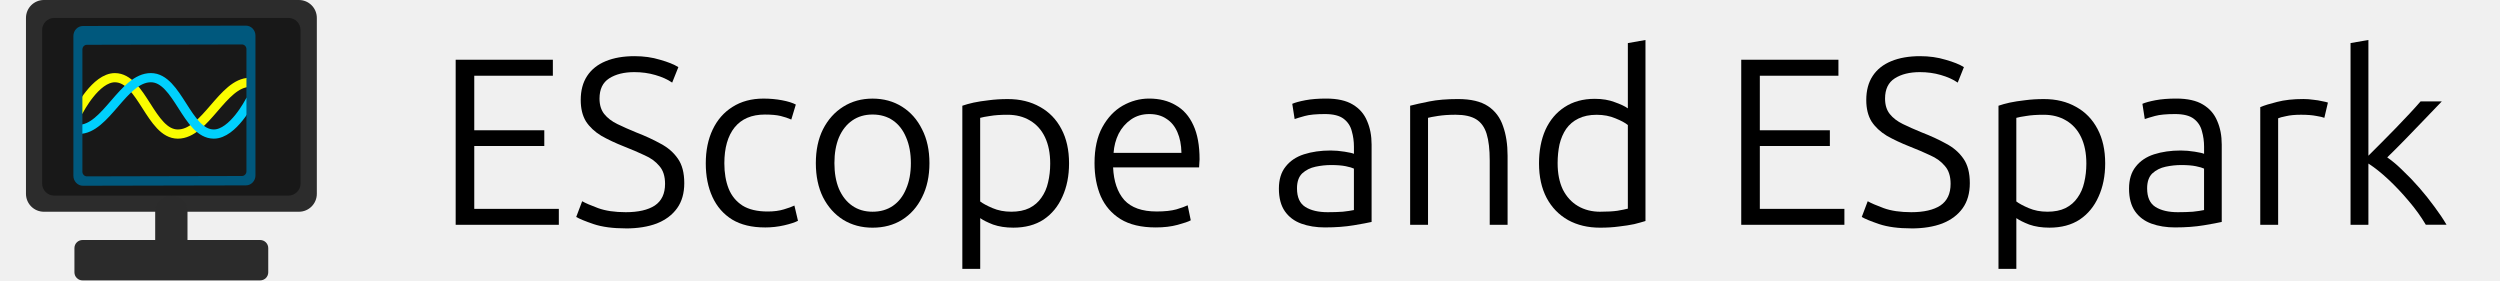
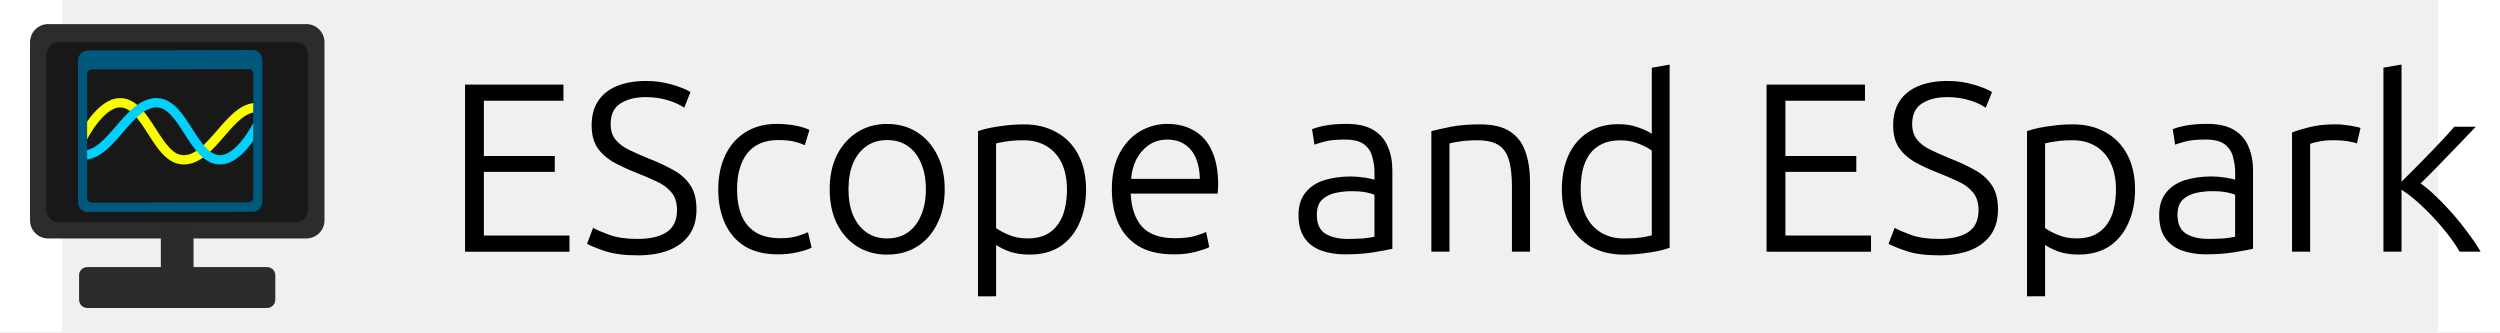
- <svg xmlns="http://www.w3.org/2000/svg" width="115.91mm" height="13mm" viewBox="0 0 115.91 13" version="1.1" id="svg147" xml:space="preserve">
+ <svg xmlns="http://www.w3.org/2000/svg" width="114.489mm" height="15.208mm" viewBox="0 0 114.489 15.208" version="1.1" id="svg147" xml:space="preserve">
  <defs id="defs144">
    <linearGradient id="linearGradient3062">
      <stop style="stop-color:#cfc584;stop-opacity:1;" offset="0" id="stop3060" />
    </linearGradient>
  </defs>
-   <g id="layer1" transform="translate(-29.60931,-29.457)">
-     <g aria-label="EScope and ESpark" id="text651" style="font-size:11.044px;line-height:1.25;font-family:Constantia;-inkscape-font-specification:'Constantia, Normal';font-variant-ligatures:none;stroke-width:0.69">
-       <path d="m 50.736,39.88 v -7.653 h 4.506 v 0.74 h -3.644 v 2.529 h 3.247 v 0.729 h -3.247 v 2.916 h 3.921 v 0.74 z" style="font-family:Ubuntu;-inkscape-font-specification:Ubuntu" id="path3757" />
-       <path d="m 58.622,40.046 q -0.895,0 -1.491,-0.199 -0.585,-0.199 -0.806,-0.331 l 0.276,-0.729 q 0.232,0.133 0.74,0.32 0.519,0.188 1.281,0.188 0.872,0 1.347,-0.309 0.475,-0.32 0.475,-1.005 0,-0.53 -0.265,-0.828 -0.254,-0.309 -0.685,-0.497 -0.42,-0.199 -0.928,-0.398 -0.618,-0.243 -1.082,-0.508 -0.453,-0.276 -0.707,-0.663 -0.243,-0.398 -0.243,-0.994 0,-0.663 0.298,-1.115 0.298,-0.453 0.861,-0.685 0.563,-0.232 1.336,-0.232 0.641,0 1.182,0.166 0.552,0.155 0.85,0.342 l -0.287,0.718 q -0.32,-0.221 -0.784,-0.353 -0.453,-0.133 -0.972,-0.133 -0.707,0 -1.16,0.287 -0.453,0.287 -0.453,0.939 0,0.442 0.221,0.718 0.221,0.276 0.607,0.464 0.387,0.188 0.872,0.387 0.629,0.243 1.126,0.519 0.508,0.265 0.806,0.696 0.298,0.42 0.298,1.138 0,0.696 -0.331,1.16 -0.331,0.464 -0.939,0.707 -0.607,0.232 -1.447,0.232 z" style="font-family:Ubuntu;-inkscape-font-specification:Ubuntu" id="path3759" />
-       <path d="m 65.071,40.002 q -0.906,0 -1.513,-0.364 -0.607,-0.375 -0.917,-1.049 -0.309,-0.674 -0.309,-1.557 0,-0.895 0.32,-1.568 0.32,-0.674 0.917,-1.049 0.607,-0.387 1.436,-0.387 0.453,0 0.861,0.077 0.409,0.077 0.641,0.199 l -0.21,0.696 q -0.221,-0.099 -0.497,-0.166 -0.276,-0.066 -0.729,-0.066 -0.917,0 -1.403,0.596 -0.475,0.596 -0.475,1.668 0,0.663 0.199,1.171 0.199,0.497 0.641,0.784 0.442,0.276 1.171,0.276 0.431,0 0.751,-0.099 0.331,-0.099 0.486,-0.177 l 0.166,0.707 q -0.21,0.11 -0.641,0.21 -0.431,0.099 -0.895,0.099 z" style="font-family:Ubuntu;-inkscape-font-specification:Ubuntu" id="path3761" />
-       <path d="m 70.063,40.013 q -0.762,0 -1.358,-0.364 -0.596,-0.375 -0.939,-1.049 -0.331,-0.674 -0.331,-1.579 0,-0.906 0.331,-1.568 0.342,-0.674 0.939,-1.049 0.596,-0.375 1.358,-0.375 0.773,0 1.369,0.375 0.596,0.375 0.928,1.049 0.342,0.663 0.342,1.568 0,0.906 -0.342,1.579 -0.331,0.674 -0.928,1.049 -0.585,0.364 -1.369,0.364 z m 0,-0.74 q 0.552,0 0.95,-0.276 0.398,-0.276 0.607,-0.784 0.221,-0.508 0.221,-1.193 0,-0.685 -0.221,-1.193 -0.21,-0.508 -0.607,-0.784 -0.398,-0.276 -0.95,-0.276 -0.541,0 -0.939,0.276 -0.398,0.276 -0.618,0.784 -0.21,0.508 -0.21,1.193 0,0.685 0.21,1.193 0.221,0.508 0.618,0.784 0.398,0.276 0.939,0.276 z" style="font-family:Ubuntu;-inkscape-font-specification:Ubuntu" id="path3763" />
-       <path d="m 74.227,41.924 v -7.565 q 0.221,-0.077 0.519,-0.144 0.309,-0.066 0.707,-0.11 0.398,-0.055 0.884,-0.055 0.85,0 1.491,0.364 0.641,0.353 0.994,1.027 0.353,0.663 0.353,1.59 0,0.872 -0.309,1.546 -0.298,0.674 -0.872,1.06 -0.574,0.375 -1.403,0.375 -0.53,0 -0.939,-0.144 -0.398,-0.155 -0.596,-0.298 v 2.352 z M 76.491,39.273 q 0.497,0 0.839,-0.166 0.353,-0.177 0.563,-0.486 0.221,-0.309 0.309,-0.707 0.099,-0.409 0.099,-0.872 0,-0.718 -0.243,-1.226 -0.243,-0.508 -0.696,-0.773 -0.442,-0.265 -1.038,-0.265 -0.486,0 -0.806,0.055 -0.309,0.044 -0.464,0.088 v 3.876 q 0.188,0.144 0.574,0.309 0.387,0.166 0.861,0.166 z" style="font-family:Ubuntu;-inkscape-font-specification:Ubuntu" id="path3765" />
-       <path d="m 83.194,40.002 q -1.005,0 -1.634,-0.387 -0.618,-0.387 -0.917,-1.06 -0.287,-0.674 -0.287,-1.535 0,-1.005 0.364,-1.668 0.364,-0.663 0.939,-0.994 0.585,-0.331 1.226,-0.331 0.718,0 1.237,0.309 0.53,0.298 0.817,0.928 0.287,0.618 0.287,1.579 0,0.077 -0.011,0.188 0,0.099 -0.011,0.188 h -3.987 q 0.044,0.972 0.519,1.513 0.486,0.53 1.502,0.53 0.563,0 0.917,-0.099 0.364,-0.11 0.519,-0.188 l 0.144,0.696 q -0.155,0.088 -0.607,0.21 -0.442,0.121 -1.016,0.121 z m -1.955,-3.457 h 3.147 q -0.011,-0.563 -0.188,-0.961 -0.177,-0.409 -0.508,-0.618 -0.32,-0.221 -0.795,-0.221 -0.486,0 -0.85,0.254 -0.364,0.254 -0.574,0.663 -0.199,0.409 -0.232,0.884 z" style="font-family:Ubuntu;-inkscape-font-specification:Ubuntu" id="path3767" />
-       <path d="m 91.046,40.002 q -0.618,0 -1.104,-0.177 -0.486,-0.177 -0.762,-0.574 -0.276,-0.398 -0.276,-1.049 0,-0.629 0.309,-1.016 0.309,-0.398 0.85,-0.574 0.552,-0.177 1.237,-0.177 0.309,0 0.652,0.055 0.342,0.055 0.431,0.099 v -0.331 q 0,-0.375 -0.099,-0.718 -0.088,-0.353 -0.375,-0.574 -0.287,-0.221 -0.872,-0.221 -0.607,0 -0.928,0.088 -0.32,0.088 -0.475,0.144 l -0.11,-0.707 q 0.199,-0.088 0.607,-0.166 0.409,-0.077 0.961,-0.077 0.784,0 1.237,0.276 0.464,0.276 0.663,0.762 0.21,0.475 0.21,1.093 v 3.589 q -0.232,0.055 -0.828,0.155 -0.596,0.099 -1.325,0.099 z m 0.121,-0.707 q 0.387,0 0.696,-0.022 0.309,-0.033 0.519,-0.077 v -1.922 q -0.11,-0.055 -0.375,-0.11 -0.265,-0.055 -0.685,-0.055 -0.353,0 -0.718,0.077 -0.364,0.077 -0.618,0.309 -0.243,0.232 -0.243,0.696 0,0.618 0.387,0.861 0.387,0.243 1.038,0.243 z" style="font-family:Ubuntu;-inkscape-font-specification:Ubuntu" id="path3769" />
-       <path d="m 94.989,39.88 v -5.522 q 0.342,-0.088 0.895,-0.199 0.552,-0.11 1.325,-0.11 0.895,0 1.392,0.331 0.497,0.331 0.696,0.928 0.21,0.585 0.21,1.369 v 3.203 h -0.828 v -2.971 q 0,-0.784 -0.144,-1.248 -0.144,-0.464 -0.486,-0.674 -0.342,-0.21 -0.95,-0.21 -0.464,0 -0.817,0.055 -0.353,0.055 -0.464,0.088 v 4.959 z" style="font-family:Ubuntu;-inkscape-font-specification:Ubuntu" id="path3771" />
-       <path d="m 103.791,40.013 q -0.839,0 -1.48,-0.353 -0.641,-0.364 -0.994,-1.027 -0.353,-0.674 -0.353,-1.601 0,-0.884 0.298,-1.557 0.309,-0.674 0.883,-1.049 0.585,-0.387 1.403,-0.387 0.53,0 0.928,0.155 0.409,0.144 0.607,0.287 v -3.026 l 0.817,-0.144 v 8.393 q -0.21,0.066 -0.519,0.144 -0.309,0.066 -0.707,0.11 -0.387,0.055 -0.883,0.055 z m 0.011,-0.74 q 0.486,0 0.795,-0.044 0.32,-0.055 0.486,-0.099 v -3.876 q -0.188,-0.155 -0.574,-0.309 -0.387,-0.166 -0.872,-0.166 -0.497,0 -0.85,0.177 -0.342,0.166 -0.563,0.475 -0.21,0.309 -0.309,0.718 -0.088,0.409 -0.088,0.872 0,0.718 0.243,1.226 0.254,0.497 0.696,0.762 0.453,0.265 1.038,0.265 z" style="font-family:Ubuntu;-inkscape-font-specification:Ubuntu" id="path3773" />
-       <path d="m 110.34,39.88 v -7.653 h 4.506 v 0.74 h -3.644 v 2.529 h 3.247 v 0.729 h -3.247 v 2.916 h 3.921 v 0.74 z" style="font-family:Ubuntu;-inkscape-font-specification:Ubuntu" id="path3775" />
-       <path d="m 118.225,40.046 q -0.895,0 -1.491,-0.199 -0.585,-0.199 -0.806,-0.331 l 0.276,-0.729 q 0.232,0.133 0.74,0.32 0.519,0.188 1.281,0.188 0.872,0 1.347,-0.309 0.475,-0.32 0.475,-1.005 0,-0.53 -0.265,-0.828 -0.254,-0.309 -0.685,-0.497 -0.42,-0.199 -0.928,-0.398 -0.618,-0.243 -1.082,-0.508 -0.453,-0.276 -0.707,-0.663 -0.243,-0.398 -0.243,-0.994 0,-0.663 0.298,-1.115 0.298,-0.453 0.861,-0.685 0.563,-0.232 1.336,-0.232 0.641,0 1.182,0.166 0.552,0.155 0.85,0.342 l -0.287,0.718 q -0.32,-0.221 -0.784,-0.353 -0.453,-0.133 -0.972,-0.133 -0.707,0 -1.16,0.287 -0.453,0.287 -0.453,0.939 0,0.442 0.221,0.718 0.221,0.276 0.607,0.464 0.387,0.188 0.872,0.387 0.629,0.243 1.126,0.519 0.508,0.265 0.806,0.696 0.298,0.42 0.298,1.138 0,0.696 -0.331,1.16 -0.331,0.464 -0.939,0.707 -0.607,0.232 -1.447,0.232 z" style="font-family:Ubuntu;-inkscape-font-specification:Ubuntu" id="path3777" />
-       <path d="m 122.267,41.924 v -7.565 q 0.221,-0.077 0.519,-0.144 0.309,-0.066 0.707,-0.11 0.398,-0.055 0.883,-0.055 0.85,0 1.491,0.364 0.641,0.353 0.994,1.027 0.353,0.663 0.353,1.59 0,0.872 -0.309,1.546 -0.298,0.674 -0.872,1.06 -0.574,0.375 -1.403,0.375 -0.53,0 -0.939,-0.144 -0.398,-0.155 -0.596,-0.298 v 2.352 z m 2.264,-2.651 q 0.497,0 0.839,-0.166 0.353,-0.177 0.563,-0.486 0.221,-0.309 0.309,-0.707 0.099,-0.409 0.099,-0.872 0,-0.718 -0.243,-1.226 -0.243,-0.508 -0.696,-0.773 -0.442,-0.265 -1.038,-0.265 -0.486,0 -0.806,0.055 -0.309,0.044 -0.464,0.088 v 3.876 q 0.188,0.144 0.574,0.309 0.387,0.166 0.861,0.166 z" style="font-family:Ubuntu;-inkscape-font-specification:Ubuntu" id="path3779" />
-       <path d="m 130.462,40.002 q -0.618,0 -1.104,-0.177 -0.486,-0.177 -0.762,-0.574 -0.276,-0.398 -0.276,-1.049 0,-0.629 0.309,-1.016 0.309,-0.398 0.85,-0.574 0.552,-0.177 1.237,-0.177 0.309,0 0.652,0.055 0.342,0.055 0.431,0.099 v -0.331 q 0,-0.375 -0.099,-0.718 -0.088,-0.353 -0.375,-0.574 -0.287,-0.221 -0.872,-0.221 -0.607,0 -0.928,0.088 -0.32,0.088 -0.475,0.144 l -0.11,-0.707 q 0.199,-0.088 0.607,-0.166 0.409,-0.077 0.961,-0.077 0.784,0 1.237,0.276 0.464,0.276 0.663,0.762 0.21,0.475 0.21,1.093 v 3.589 q -0.232,0.055 -0.828,0.155 -0.596,0.099 -1.325,0.099 z m 0.121,-0.707 q 0.387,0 0.696,-0.022 0.309,-0.033 0.519,-0.077 v -1.922 q -0.11,-0.055 -0.375,-0.11 -0.265,-0.055 -0.685,-0.055 -0.353,0 -0.718,0.077 -0.364,0.077 -0.618,0.309 -0.243,0.232 -0.243,0.696 0,0.618 0.387,0.861 0.387,0.243 1.038,0.243 z" style="font-family:Ubuntu;-inkscape-font-specification:Ubuntu" id="path3781" />
-       <path d="m 134.404,39.88 v -5.456 q 0.287,-0.121 0.784,-0.243 0.508,-0.133 1.215,-0.133 0.232,0 0.453,0.033 0.232,0.022 0.409,0.066 0.188,0.033 0.276,0.066 l -0.166,0.707 q -0.099,-0.044 -0.375,-0.088 -0.276,-0.055 -0.707,-0.055 -0.42,0 -0.696,0.066 -0.276,0.055 -0.364,0.099 v 4.937 z" style="font-family:Ubuntu;-inkscape-font-specification:Ubuntu" id="path3783" />
-       <path d="m 138.59,39.88 v -8.426 l 0.828,-0.144 v 5.367 q 0.265,-0.265 0.596,-0.596 0.331,-0.331 0.674,-0.685 0.342,-0.353 0.641,-0.674 0.298,-0.32 0.508,-0.563 h 0.983 q -0.331,0.353 -0.784,0.817 -0.442,0.464 -0.906,0.939 -0.453,0.464 -0.839,0.839 0.353,0.243 0.729,0.618 0.387,0.364 0.762,0.795 0.375,0.431 0.696,0.872 0.331,0.442 0.563,0.839 h -0.961 q -0.331,-0.563 -0.795,-1.104 -0.464,-0.552 -0.95,-1.005 -0.486,-0.453 -0.917,-0.729 v 2.838 z" style="font-family:Ubuntu;-inkscape-font-specification:Ubuntu" id="path3785" />
-     </g>
+   <g id="layer1" transform="translate(-29.43886,-28.3532)">
+     <rect style="fill:#ffffff;stroke:#ffffff;stroke-width:1.058" id="rect1" width="1.776" height="14.149" x="29.968" y="28.882" />
+     <rect style="fill:#ffffff;stroke:#ffffff;stroke-width:1.058" id="rect1-3" width="1.776" height="14.149" x="141.622" y="28.882" />
+     <path style="font-size:11.044px;line-height:1.25;font-family:Ubuntu;-inkscape-font-specification:Ubuntu;font-variant-ligatures:none;stroke-width:0.69" d="m 50.736,39.88 v -7.653 h 4.506 v 0.74 h -3.644 v 2.529 h 3.247 v 0.729 h -3.247 v 2.916 h 3.921 v 0.74 z m 7.885,0.166 q -0.895,0 -1.491,-0.199 -0.585,-0.199 -0.806,-0.331 l 0.276,-0.729 q 0.232,0.133 0.74,0.32 0.519,0.188 1.281,0.188 0.872,0 1.347,-0.309 0.475,-0.32 0.475,-1.005 0,-0.53 -0.265,-0.828 -0.254,-0.309 -0.685,-0.497 -0.42,-0.199 -0.928,-0.398 -0.618,-0.243 -1.082,-0.508 -0.453,-0.276 -0.707,-0.663 -0.243,-0.398 -0.243,-0.994 0,-0.663 0.298,-1.115 0.298,-0.453 0.861,-0.685 0.563,-0.232 1.336,-0.232 0.641,0 1.182,0.166 0.552,0.155 0.85,0.342 l -0.287,0.718 q -0.32,-0.221 -0.784,-0.353 -0.453,-0.133 -0.972,-0.133 -0.707,0 -1.16,0.287 -0.453,0.287 -0.453,0.939 0,0.442 0.221,0.718 0.221,0.276 0.607,0.464 0.387,0.188 0.872,0.387 0.629,0.243 1.126,0.519 0.508,0.265 0.806,0.696 0.298,0.42 0.298,1.138 0,0.696 -0.331,1.16 -0.331,0.464 -0.939,0.707 -0.607,0.232 -1.447,0.232 z m 6.45,-0.044 q -0.906,0 -1.513,-0.364 -0.607,-0.375 -0.917,-1.049 -0.309,-0.674 -0.309,-1.557 0,-0.895 0.32,-1.568 0.32,-0.674 0.917,-1.049 0.607,-0.387 1.436,-0.387 0.453,0 0.861,0.077 0.409,0.077 0.641,0.199 l -0.21,0.696 q -0.221,-0.099 -0.497,-0.166 -0.276,-0.066 -0.729,-0.066 -0.917,0 -1.403,0.596 -0.475,0.596 -0.475,1.668 0,0.663 0.199,1.171 0.199,0.497 0.641,0.784 0.442,0.276 1.171,0.276 0.431,0 0.751,-0.099 0.331,-0.099 0.486,-0.177 l 0.166,0.707 q -0.21,0.11 -0.641,0.21 -0.431,0.099 -0.895,0.099 z m 4.992,0.011 q -0.762,0 -1.358,-0.364 -0.596,-0.375 -0.939,-1.049 -0.331,-0.674 -0.331,-1.579 0,-0.906 0.331,-1.568 0.342,-0.674 0.939,-1.049 0.596,-0.375 1.358,-0.375 0.773,0 1.369,0.375 0.596,0.375 0.928,1.049 0.342,0.663 0.342,1.568 0,0.906 -0.342,1.579 -0.331,0.674 -0.928,1.049 -0.585,0.364 -1.369,0.364 z m 0,-0.74 q 0.552,0 0.95,-0.276 0.398,-0.276 0.607,-0.784 0.221,-0.508 0.221,-1.193 0,-0.685 -0.221,-1.193 -0.21,-0.508 -0.607,-0.784 -0.398,-0.276 -0.95,-0.276 -0.541,0 -0.939,0.276 -0.398,0.276 -0.618,0.784 -0.21,0.508 -0.21,1.193 0,0.685 0.21,1.193 0.221,0.508 0.618,0.784 0.398,0.276 0.939,0.276 z m 4.164,2.651 v -7.565 q 0.221,-0.077 0.519,-0.144 0.309,-0.066 0.707,-0.11 0.398,-0.055 0.884,-0.055 0.85,0 1.491,0.364 0.641,0.353 0.994,1.027 0.353,0.663 0.353,1.59 0,0.872 -0.309,1.546 -0.298,0.674 -0.872,1.06 -0.574,0.375 -1.403,0.375 -0.53,0 -0.939,-0.144 -0.398,-0.155 -0.596,-0.298 v 2.352 z M 76.491,39.273 q 0.497,0 0.839,-0.166 0.353,-0.177 0.563,-0.486 0.221,-0.309 0.309,-0.707 0.099,-0.409 0.099,-0.872 0,-0.718 -0.243,-1.226 -0.243,-0.508 -0.696,-0.773 -0.442,-0.265 -1.038,-0.265 -0.486,0 -0.806,0.055 -0.309,0.044 -0.464,0.088 v 3.876 q 0.188,0.144 0.574,0.309 0.387,0.166 0.861,0.166 z m 6.704,0.729 q -1.005,0 -1.634,-0.387 -0.618,-0.387 -0.917,-1.06 -0.287,-0.674 -0.287,-1.535 0,-1.005 0.364,-1.668 0.364,-0.663 0.939,-0.994 0.585,-0.331 1.226,-0.331 0.718,0 1.237,0.309 0.53,0.298 0.817,0.928 0.287,0.618 0.287,1.579 0,0.077 -0.011,0.188 0,0.099 -0.011,0.188 h -3.987 q 0.044,0.972 0.519,1.513 0.486,0.53 1.502,0.53 0.563,0 0.917,-0.099 0.364,-0.11 0.519,-0.188 l 0.144,0.696 q -0.155,0.088 -0.607,0.21 -0.442,0.121 -1.016,0.121 z m -1.955,-3.457 h 3.147 q -0.011,-0.563 -0.188,-0.961 -0.177,-0.409 -0.508,-0.618 -0.32,-0.221 -0.795,-0.221 -0.486,0 -0.85,0.254 -0.364,0.254 -0.574,0.663 -0.199,0.409 -0.232,0.884 z m 9.807,3.457 q -0.618,0 -1.104,-0.177 -0.486,-0.177 -0.762,-0.574 -0.276,-0.398 -0.276,-1.049 0,-0.629 0.309,-1.016 0.309,-0.398 0.85,-0.574 0.552,-0.177 1.237,-0.177 0.309,0 0.652,0.055 0.342,0.055 0.431,0.099 v -0.331 q 0,-0.375 -0.099,-0.718 -0.088,-0.353 -0.375,-0.574 -0.287,-0.221 -0.872,-0.221 -0.607,0 -0.928,0.088 -0.32,0.088 -0.475,0.144 l -0.11,-0.707 q 0.199,-0.088 0.607,-0.166 0.409,-0.077 0.961,-0.077 0.784,0 1.237,0.276 0.464,0.276 0.663,0.762 0.21,0.475 0.21,1.093 v 3.589 q -0.232,0.055 -0.828,0.155 -0.596,0.099 -1.325,0.099 z m 0.121,-0.707 q 0.387,0 0.696,-0.022 0.309,-0.033 0.519,-0.077 v -1.922 q -0.11,-0.055 -0.375,-0.11 -0.265,-0.055 -0.685,-0.055 -0.353,0 -0.718,0.077 -0.364,0.077 -0.618,0.309 -0.243,0.232 -0.243,0.696 0,0.618 0.387,0.861 0.387,0.243 1.038,0.243 z m 3.821,0.585 v -5.522 q 0.342,-0.088 0.895,-0.199 0.552,-0.11 1.325,-0.11 0.895,0 1.392,0.331 0.497,0.331 0.696,0.928 0.21,0.585 0.21,1.369 v 3.203 h -0.828 v -2.971 q 0,-0.784 -0.144,-1.248 -0.144,-0.464 -0.486,-0.674 -0.342,-0.21 -0.95,-0.21 -0.464,0 -0.817,0.055 -0.353,0.055 -0.464,0.088 v 4.959 z m 8.802,0.133 q -0.839,0 -1.48,-0.353 -0.641,-0.364 -0.994,-1.027 -0.353,-0.674 -0.353,-1.601 0,-0.884 0.298,-1.557 0.309,-0.674 0.883,-1.049 0.585,-0.387 1.403,-0.387 0.53,0 0.928,0.155 0.409,0.144 0.607,0.287 v -3.026 l 0.817,-0.144 v 8.393 q -0.21,0.066 -0.519,0.144 -0.309,0.066 -0.707,0.11 -0.387,0.055 -0.883,0.055 z m 0.011,-0.74 q 0.486,0 0.795,-0.044 0.32,-0.055 0.486,-0.099 v -3.876 q -0.188,-0.155 -0.574,-0.309 -0.387,-0.166 -0.872,-0.166 -0.497,0 -0.85,0.177 -0.342,0.166 -0.563,0.475 -0.21,0.309 -0.309,0.718 -0.088,0.409 -0.088,0.872 0,0.718 0.243,1.226 0.254,0.497 0.696,0.762 0.453,0.265 1.038,0.265 z m 6.538,0.607 v -7.653 h 4.506 v 0.74 h -3.644 v 2.529 h 3.247 v 0.729 h -3.247 v 2.916 h 3.921 v 0.74 z m 7.885,0.166 q -0.895,0 -1.491,-0.199 -0.585,-0.199 -0.806,-0.331 l 0.276,-0.729 q 0.232,0.133 0.74,0.32 0.519,0.188 1.281,0.188 0.872,0 1.347,-0.309 0.475,-0.32 0.475,-1.005 0,-0.53 -0.265,-0.828 -0.254,-0.309 -0.685,-0.497 -0.42,-0.199 -0.928,-0.398 -0.618,-0.243 -1.082,-0.508 -0.453,-0.276 -0.707,-0.663 -0.243,-0.398 -0.243,-0.994 0,-0.663 0.298,-1.115 0.298,-0.453 0.861,-0.685 0.563,-0.232 1.336,-0.232 0.641,0 1.182,0.166 0.552,0.155 0.85,0.342 l -0.287,0.718 q -0.32,-0.221 -0.784,-0.353 -0.453,-0.133 -0.972,-0.133 -0.707,0 -1.16,0.287 -0.453,0.287 -0.453,0.939 0,0.442 0.221,0.718 0.221,0.276 0.607,0.464 0.387,0.188 0.872,0.387 0.629,0.243 1.126,0.519 0.508,0.265 0.806,0.696 0.298,0.42 0.298,1.138 0,0.696 -0.331,1.16 -0.331,0.464 -0.939,0.707 -0.607,0.232 -1.447,0.232 z m 4.042,1.877 v -7.565 q 0.221,-0.077 0.519,-0.144 0.309,-0.066 0.707,-0.11 0.398,-0.055 0.883,-0.055 0.85,0 1.491,0.364 0.641,0.353 0.994,1.027 0.353,0.663 0.353,1.59 0,0.872 -0.309,1.546 -0.298,0.674 -0.872,1.06 -0.574,0.375 -1.403,0.375 -0.53,0 -0.939,-0.144 -0.398,-0.155 -0.596,-0.298 v 2.352 z m 2.264,-2.651 q 0.497,0 0.839,-0.166 0.353,-0.177 0.563,-0.486 0.221,-0.309 0.309,-0.707 0.099,-0.409 0.099,-0.872 0,-0.718 -0.243,-1.226 -0.243,-0.508 -0.696,-0.773 -0.442,-0.265 -1.038,-0.265 -0.486,0 -0.806,0.055 -0.309,0.044 -0.464,0.088 v 3.876 q 0.188,0.144 0.574,0.309 0.387,0.166 0.861,0.166 z m 5.931,0.729 q -0.618,0 -1.104,-0.177 -0.486,-0.177 -0.762,-0.574 -0.276,-0.398 -0.276,-1.049 0,-0.629 0.309,-1.016 0.309,-0.398 0.85,-0.574 0.552,-0.177 1.237,-0.177 0.309,0 0.652,0.055 0.342,0.055 0.431,0.099 v -0.331 q 0,-0.375 -0.099,-0.718 -0.088,-0.353 -0.375,-0.574 -0.287,-0.221 -0.872,-0.221 -0.607,0 -0.928,0.088 -0.32,0.088 -0.475,0.144 l -0.11,-0.707 q 0.199,-0.088 0.607,-0.166 0.409,-0.077 0.961,-0.077 0.784,0 1.237,0.276 0.464,0.276 0.663,0.762 0.21,0.475 0.21,1.093 v 3.589 q -0.232,0.055 -0.828,0.155 -0.596,0.099 -1.325,0.099 z m 0.121,-0.707 q 0.387,0 0.696,-0.022 0.309,-0.033 0.519,-0.077 v -1.922 q -0.11,-0.055 -0.375,-0.11 -0.265,-0.055 -0.685,-0.055 -0.353,0 -0.718,0.077 -0.364,0.077 -0.618,0.309 -0.243,0.232 -0.243,0.696 0,0.618 0.387,0.861 0.387,0.243 1.038,0.243 z m 3.821,0.585 v -5.456 q 0.287,-0.121 0.784,-0.243 0.508,-0.133 1.215,-0.133 0.232,0 0.453,0.033 0.232,0.022 0.409,0.066 0.188,0.033 0.276,0.066 l -0.166,0.707 q -0.099,-0.044 -0.375,-0.088 -0.276,-0.055 -0.707,-0.055 -0.42,0 -0.696,0.066 -0.276,0.055 -0.364,0.099 v 4.937 z m 4.186,0 v -8.426 l 0.828,-0.144 v 5.367 q 0.265,-0.265 0.596,-0.596 0.331,-0.331 0.674,-0.685 0.342,-0.353 0.641,-0.674 0.298,-0.32 0.508,-0.563 h 0.983 q -0.331,0.353 -0.784,0.817 -0.442,0.464 -0.906,0.939 -0.453,0.464 -0.839,0.839 0.353,0.243 0.729,0.618 0.387,0.364 0.762,0.795 0.375,0.431 0.696,0.872 0.331,0.442 0.563,0.839 h -0.961 q -0.331,-0.563 -0.795,-1.104 -0.464,-0.552 -0.95,-1.005 -0.486,-0.453 -0.917,-0.729 v 2.838 z" id="text651" aria-label="EScope and ESpark" />
    <g id="g3216" transform="matrix(0.7488555,0,0,0.7488555,30.06469,28.04153)">
-       <rect style="fill:#2c2c2c;fill-opacity:1;stroke-width:1.689;stroke-linejoin:bevel;stroke-miterlimit:6" id="rect541" width="18.008" height="13.11" x="1" y="1.89" ry="1.11" />
-       <rect style="fill:#2b2b2b;fill-opacity:1;stroke-width:1.6;stroke-linejoin:bevel;stroke-miterlimit:6" id="rect590" width="2" height="5" x="9" y="14" ry="1" />
-       <rect style="fill:#2b2b2b;fill-opacity:1;stroke-width:2.191;stroke-linejoin:bevel;stroke-miterlimit:6" id="rect592" width="12" height="2.5" x="4" y="16.75" ry="0.5" />
-       <rect style="fill:#181818;fill-opacity:1;stroke-width:1.6;stroke-linejoin:bevel;stroke-miterlimit:6" id="rect594" width="16" height="11" x="2" y="3" ry="0.75" />
+       <rect style="fill:#2c2c2c;fill-opacity:1;stroke-width:1.689;stroke-linejoin:bevel;stroke-miterlimit:6" id="rect541" width="18.008" height="13.11" x="1" y="1.89" ry="1.11" rx="1.11" />
+       <rect style="fill:#2b2b2b;fill-opacity:1;stroke-width:1.6;stroke-linejoin:bevel;stroke-miterlimit:6" id="rect590" width="2" height="5" x="9" y="14" ry="1" rx="1" />
+       <rect style="fill:#2b2b2b;fill-opacity:1;stroke-width:2.191;stroke-linejoin:bevel;stroke-miterlimit:6" id="rect592" width="12" height="2.5" x="4" y="16.75" ry="0.5" rx="0.5" />
+       <rect style="fill:#181818;fill-opacity:1;stroke-width:1.6;stroke-linejoin:bevel;stroke-miterlimit:6" id="rect594" width="16" height="11" x="2" y="3" ry="0.75" rx="0.75" />
      <path style="fill:none;fill-opacity:1;stroke:#fafd00;stroke-width:0.569;stroke-linecap:round;stroke-linejoin:round;stroke-miterlimit:6;stroke-dasharray:none;stroke-opacity:1" d="m 4.278,8.736 c 0,0 1.039,-2.036 2.227,-2.036 1.67,0 2.227,3.491 3.897,3.491 1.711,0 2.784,-3.2 4.454,-3.2" id="path2248" />
      <path style="fill:none;fill-opacity:1;stroke:#00d0fd;stroke-width:0.569;stroke-linecap:round;stroke-linejoin:round;stroke-miterlimit:6;stroke-dasharray:none;stroke-opacity:1" d="m 14.857,8.154 c 0,0 -1.039,2.036 -2.227,2.036 -1.67,0 -2.227,-3.491 -3.897,-3.491 -1.711,0 -2.784,3.2 -4.454,3.2" id="path2248-3" />
      <path id="rect1202" style="fill:#00587d;stroke-width:1.877;stroke-linejoin:bevel;stroke-miterlimit:6" d="M 4.528,3.5 C 4.201,3.501 3.936,3.776 3.936,4.118 v 8.654 c 0,0.342 0.264,0.619 0.592,0.618 l 10.088,-0.022 c 0.328,-7.14e-4 0.592,-0.276 0.592,-0.618 V 4.096 c 0,-0.342 -0.264,-0.619 -0.592,-0.618 z m 0.243,1.164 9.6,-0.022 c 0.154,-3.535e-4 0.279,0.13 0.279,0.291 v 7.563 c 0,0.161 -0.124,0.291 -0.279,0.291 l -9.6,0.022 C 4.618,12.809 4.493,12.679 4.493,12.518 V 4.955 c 0,-0.161 0.124,-0.291 0.279,-0.291 z" />
    </g>
  </g>
</svg>
